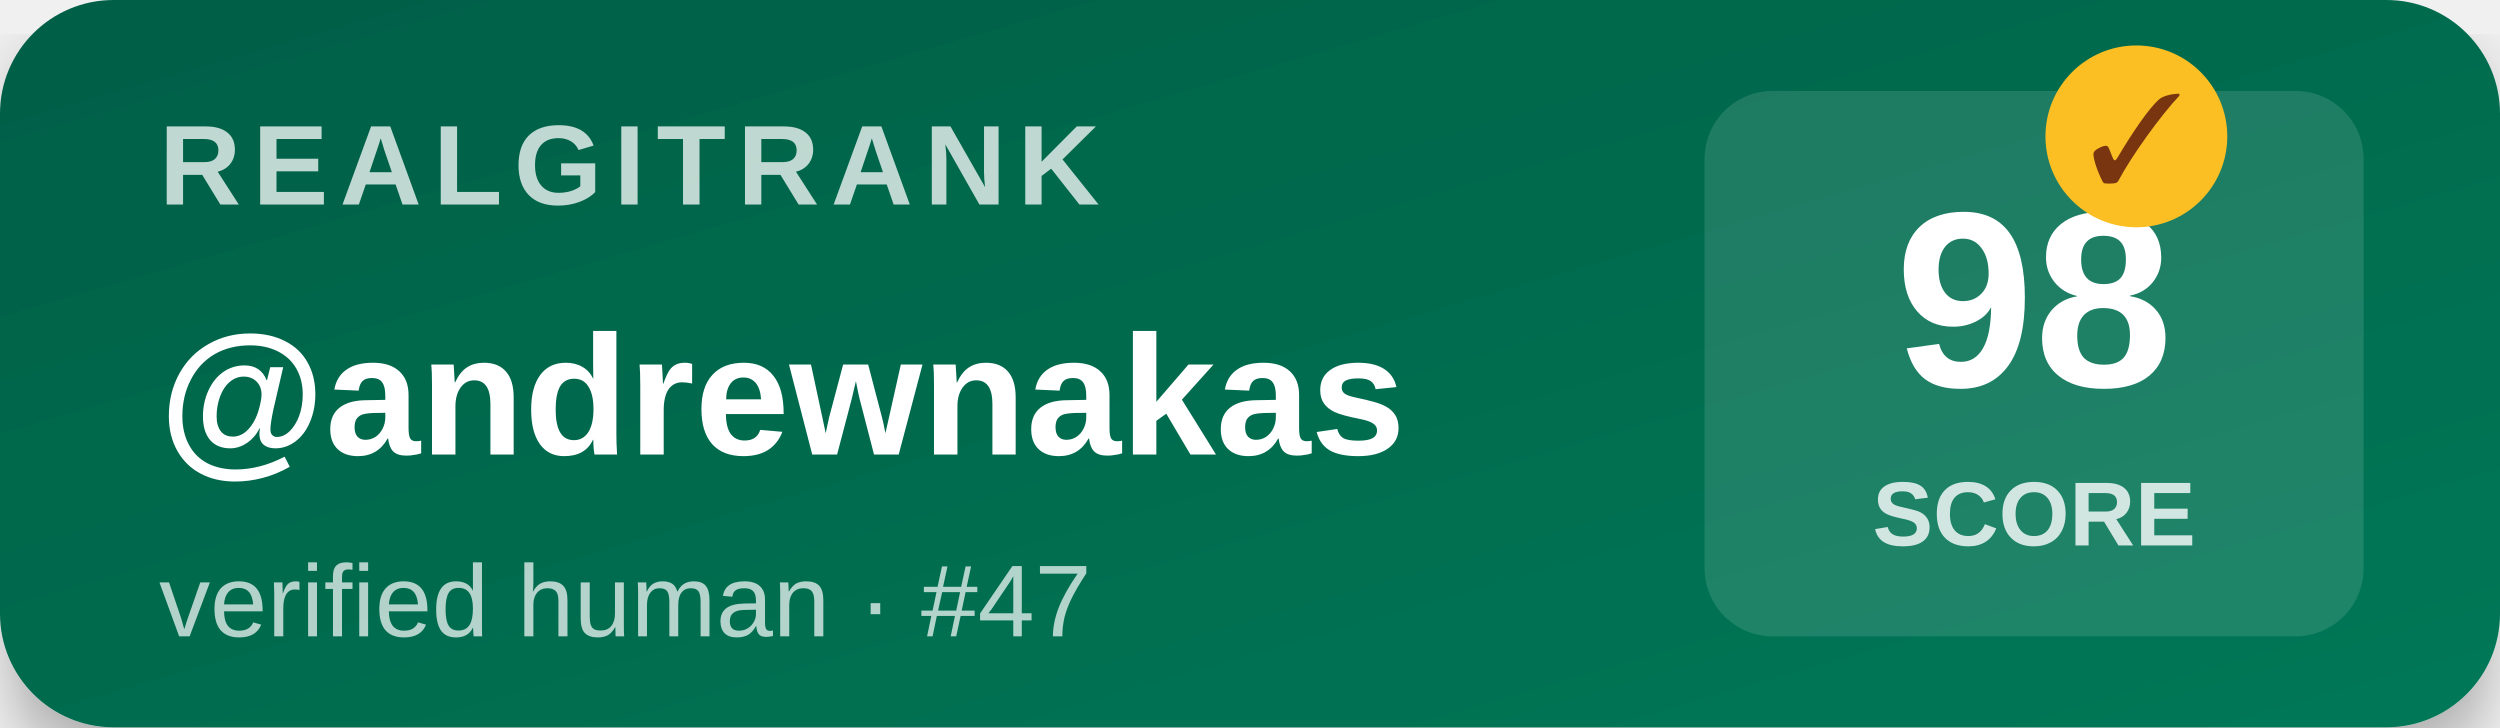
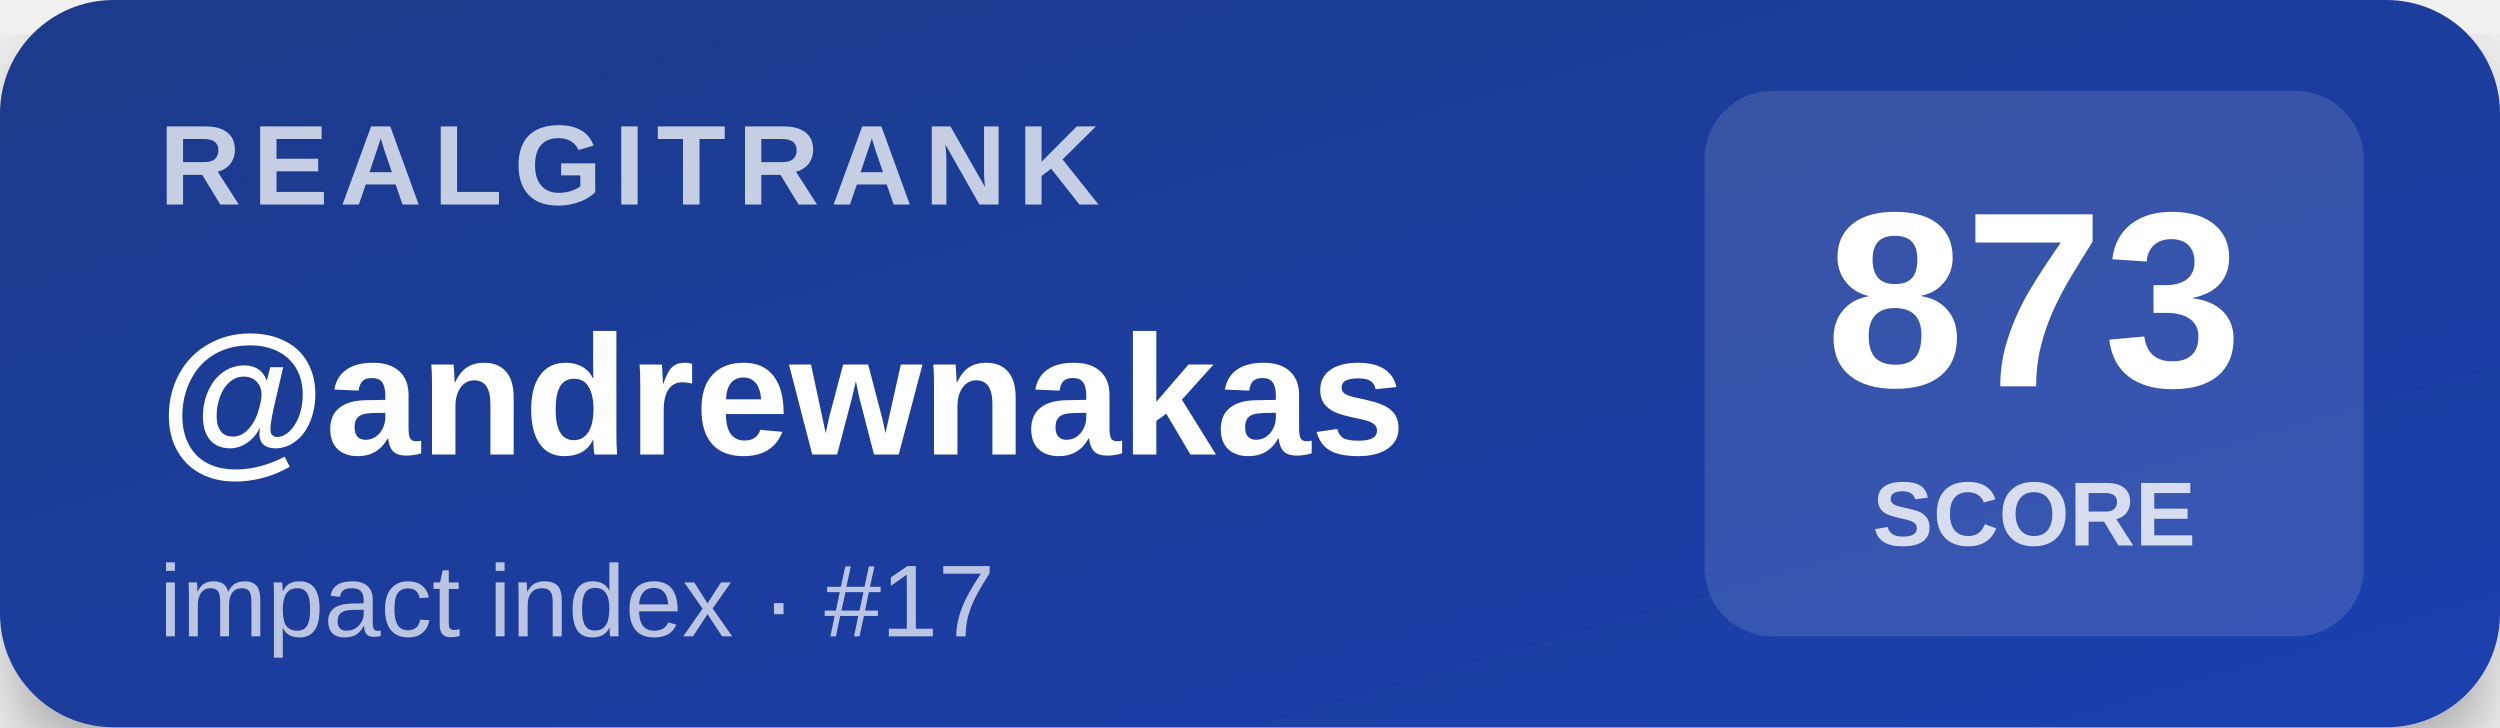
<svg xmlns="http://www.w3.org/2000/svg" width="220" height="64" viewBox="0 0 220 64">
  <defs>
    <linearGradient id="bg" x1="0" y1="0" x2="1" y2="1">
-       <stop offset="0%" stop-color="#065f46" />
-       <stop offset="100%" stop-color="#047857" />
+       <stop offset="0%" stop-color="#1e3a8a" />
+       <stop offset="100%" stop-color="#1e40af" />
    </linearGradient>
    <filter id="shadow">
      <feDropShadow dx="0" dy="3" stdDeviation="3" flood-opacity="0.3" />
    </filter>
  </defs>
  <rect width="220" height="64" rx="10" fill="url(#bg)" filter="url(#shadow)" />
  <text x="14" y="18" font-family="Segoe UI,Arial,sans-serif" font-size="10" font-weight="700" fill="#ffffff" opacity="0.75" letter-spacing="1">REALGITRANK</text>
  <text x="14" y="40" font-family="Segoe UI,Arial,sans-serif" font-size="15" font-weight="800" fill="#ffffff">@andrewnakas</text>
-   <text x="14" y="56" font-family="Segoe UI,Arial,sans-serif" font-size="9" fill="#ffffff" opacity="0.7">verified human · #47</text>
+   <text x="14" y="56" font-family="Segoe UI,Arial,sans-serif" font-size="9" fill="#ffffff" opacity="0.7">impact index · #17</text>
  <rect x="150" y="8" width="58" height="48" rx="6" fill="#ffffff" opacity="0.12" />
-   <text x="179" y="34" text-anchor="middle" font-family="Segoe UI,Arial,sans-serif" font-size="22" font-weight="900" fill="#ffffff">98</text>
+   <text x="179" y="34" text-anchor="middle" font-family="Segoe UI,Arial,sans-serif" font-size="22" font-weight="900" fill="#ffffff">873</text>
  <text x="179" y="48" text-anchor="middle" font-family="Segoe UI,Arial,sans-serif" font-size="8" font-weight="600" fill="#ffffff" opacity="0.8">SCORE</text>
-   <g transform="translate(188,12)">
-     <circle r="8" fill="#fbbf24" />
-     <text y="4" text-anchor="middle" font-size="11" font-weight="900" fill="#78350f">✓</text>
-   </g>
</svg>
